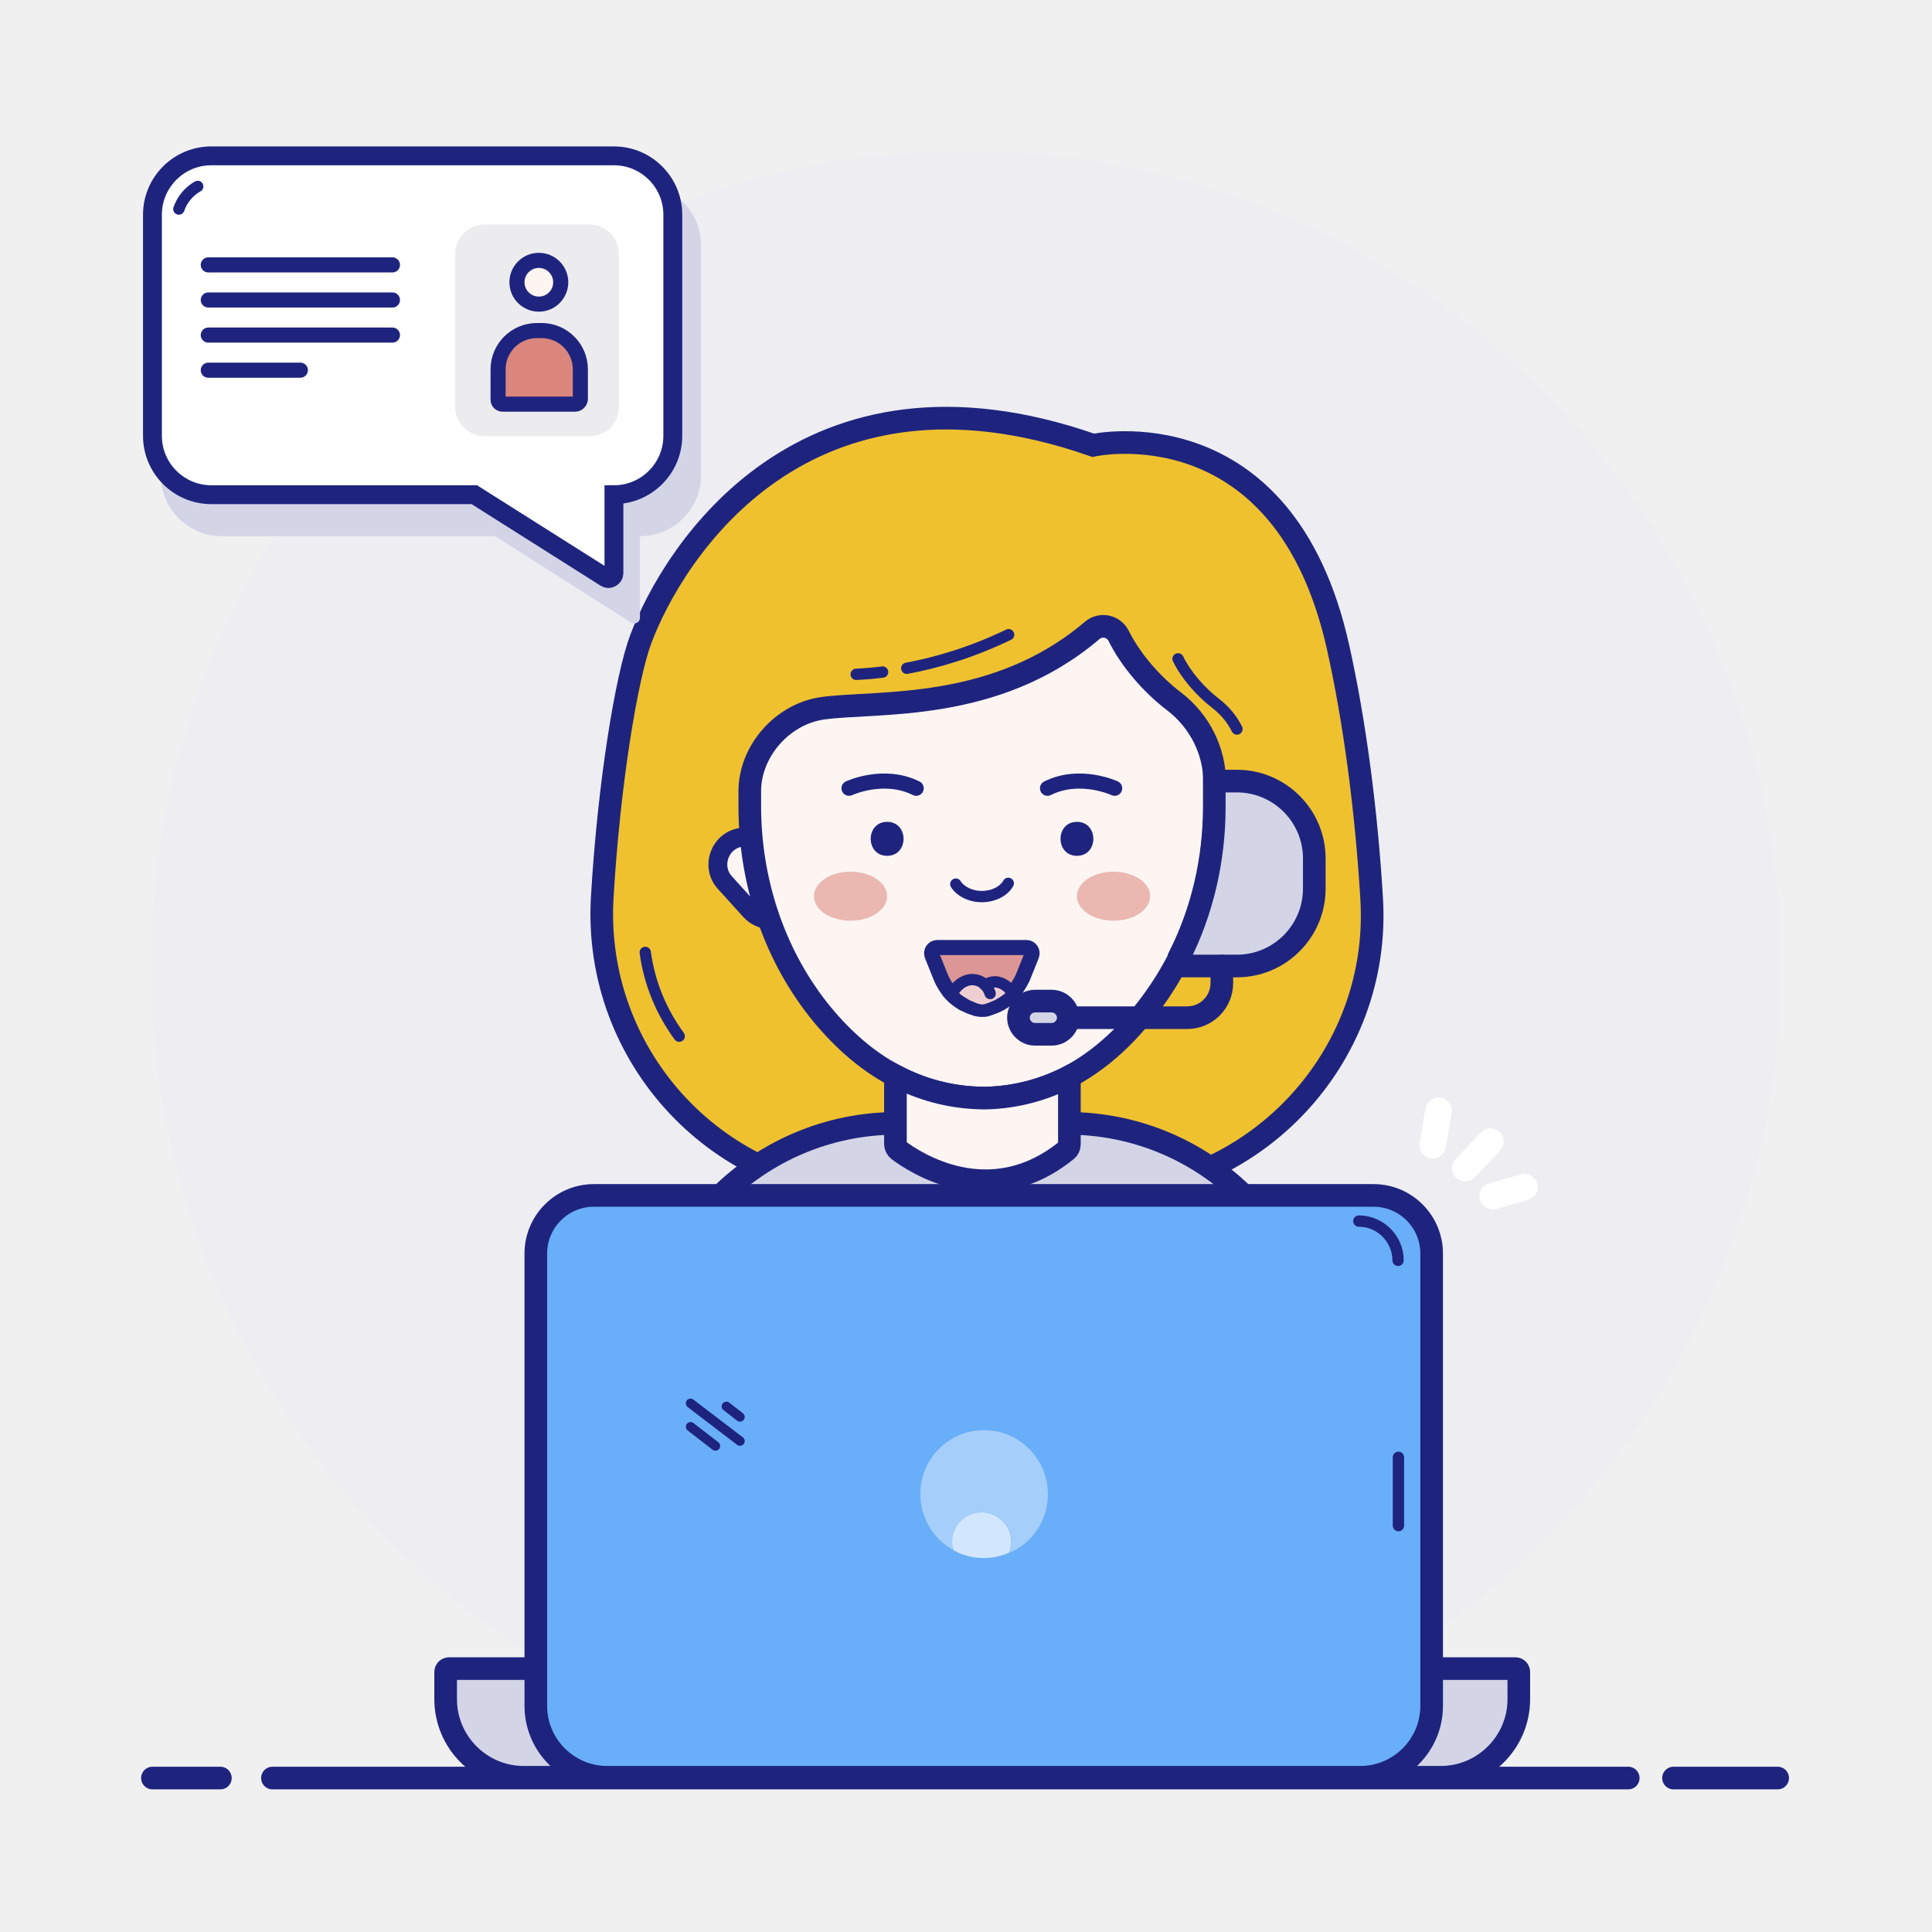
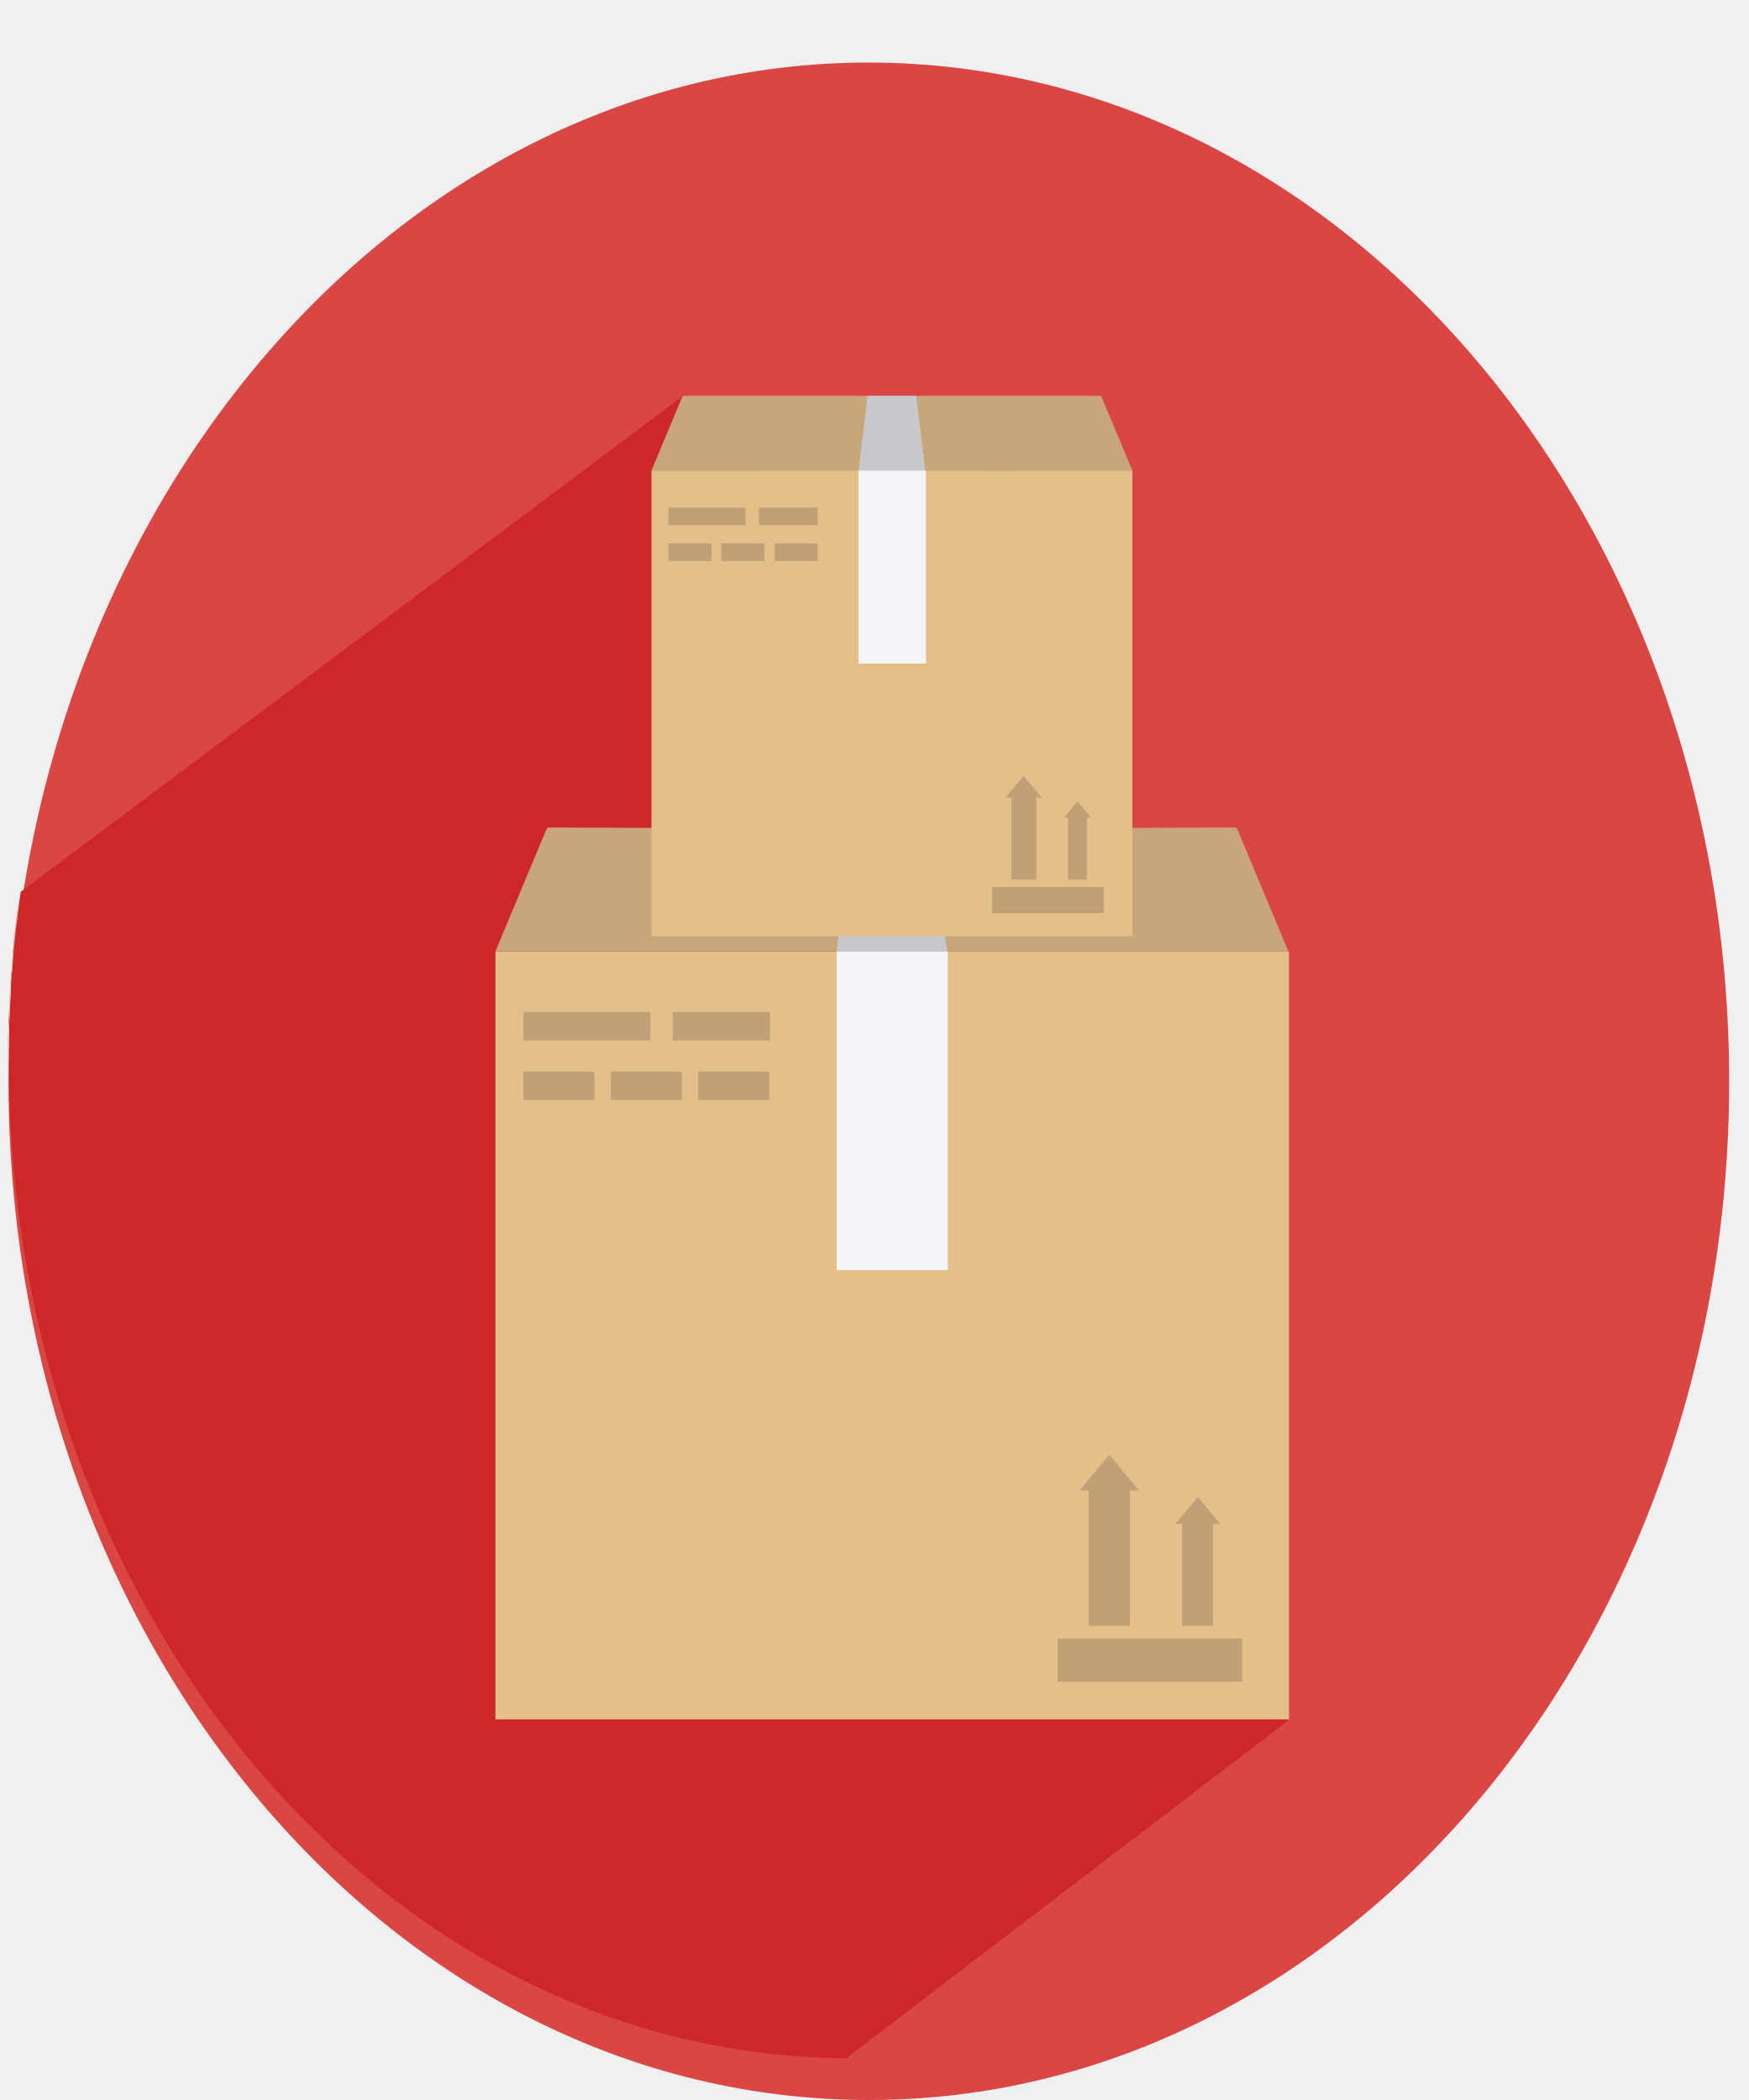
- <svg xmlns="http://www.w3.org/2000/svg" width="512px" height="512px" viewBox="0 0 512 512" id="Layer_1" style="enable-background:new 0 0 512 512;" version="1.1" xml:space="preserve">
+ <svg xmlns="http://www.w3.org/2000/svg" version="1.1" id="Capa_1" x="0px" y="0px" viewBox="0 0 288 345.9" style="enable-background:new 0 0 288 345.9;" xml:space="preserve">
  <style type="text/css">
- 	.st0{fill:#EEEDF2;}
- 	.st1{fill:none;stroke:#1E247E;stroke-width:6;stroke-linecap:round;stroke-miterlimit:10;}
- 	.st2{fill:#EFC12F;stroke:#1E247E;stroke-width:6;stroke-linecap:round;stroke-miterlimit:10;}
- 	.st3{fill:none;stroke:#1E247E;stroke-width:3;stroke-linecap:round;stroke-miterlimit:10;}
- 	.st4{fill:#FFFFFF;stroke:#1E247E;stroke-width:3;stroke-linecap:round;stroke-miterlimit:10;}
- 	.st5{fill:#FCF5F2;stroke:#1E247E;stroke-width:5;stroke-linecap:round;stroke-miterlimit:10;}
- 	.st6{fill:#FCF5F2;stroke:#1E247E;stroke-width:6;stroke-linecap:round;stroke-miterlimit:10;}
- 	.st7{fill:#1E247E;}
- 	.st8{fill:none;stroke:#1E247E;stroke-width:4;stroke-linecap:round;stroke-miterlimit:10;}
- 	.st9{fill:#EAB8B1;}
- 	.st10{fill:#DC9695;stroke:#1E247E;stroke-width:4;stroke-linecap:round;stroke-miterlimit:10;}
- 	.st11{fill:#EECED1;stroke:#1E247E;stroke-width:3;stroke-linecap:round;stroke-miterlimit:10;}
- 	.st12{fill:#CB7272;stroke:#1E247E;stroke-width:3;stroke-linecap:round;stroke-miterlimit:10;}
- 	.st13{fill:#D3D5E7;stroke:#1E247E;stroke-width:6;stroke-linecap:round;stroke-miterlimit:10;}
- 	.st14{fill:#D3D5E7;}
- 	.st15{fill:#FFFFFF;stroke:#1E247E;stroke-width:5;stroke-linecap:round;stroke-miterlimit:10;}
- 	.st16{fill:#FFFFFF;stroke:#1E247E;stroke-width:4;stroke-linecap:round;stroke-miterlimit:10;}
- 	.st17{fill:#ECECEE;}
- 	.st18{fill:#DA867D;stroke:#1E247E;stroke-width:4;stroke-linecap:round;stroke-miterlimit:10;}
- 	.st19{fill:#FCF5F2;stroke:#1E247E;stroke-width:4;stroke-linecap:round;stroke-miterlimit:10;}
- 	.st20{fill:#69AEF8;stroke:#1E247E;stroke-width:6;stroke-linecap:round;stroke-miterlimit:10;}
- 	.st21{opacity:0.4;fill:#FFFFFF;}
- 	.st22{opacity:0.7;fill:#FFFFFF;}
- 	.st23{fill:#69ADF7;stroke:#1E247E;stroke-width:2.5;stroke-linecap:round;stroke-miterlimit:10;}
- 	.st24{fill:none;stroke:#FFFFFF;stroke-width:7;stroke-linecap:round;stroke-miterlimit:10;}
- 	.st25{fill:none;stroke:#1E247E;stroke-width:2.5;stroke-linecap:round;stroke-miterlimit:10;}
- 	.st26{fill:#F0C330;stroke:#1E247E;stroke-width:6;stroke-linecap:round;stroke-miterlimit:10;}
- 	.st27{opacity:0.3;}
- 	.st28{fill:#FFFFFF;}
- 	.st29{fill:#79CAA1;stroke:#1E247E;stroke-width:6;stroke-linecap:round;stroke-miterlimit:10;}
- 	.st30{fill:#DA867D;stroke:#1E247E;stroke-width:6;stroke-linecap:round;stroke-miterlimit:10;}
- 	.st31{fill:#FFFFFF;stroke:#1E247E;stroke-width:6;stroke-linecap:round;stroke-miterlimit:10;}
- 	.st32{fill:#DBE7FE;stroke:#1E247E;stroke-width:5;stroke-linecap:round;stroke-miterlimit:10;}
- 	.st33{fill:#F2F3F3;}
- 	.st34{fill:none;stroke:#1E247E;stroke-width:6;stroke-linecap:round;stroke-linejoin:round;stroke-miterlimit:10;}
- 	.st35{fill:#DBE7FE;stroke:#1E247E;stroke-width:6;stroke-linecap:round;stroke-linejoin:round;stroke-miterlimit:10;}
- 	.st36{fill:#EFC230;stroke:#1E247E;stroke-width:6;stroke-linecap:round;stroke-linejoin:round;stroke-miterlimit:10;}
- 	.st37{fill:none;stroke:#1E247E;stroke-width:3;stroke-linecap:round;stroke-linejoin:round;stroke-miterlimit:10;}
- 	.st38{fill:#F0C330;stroke:#1E247E;stroke-width:6;stroke-linecap:round;stroke-linejoin:round;stroke-miterlimit:10;}
- 	.st39{fill:#79CAA1;stroke:#1E247E;stroke-width:6;stroke-linecap:round;stroke-linejoin:round;stroke-miterlimit:10;}
- 	.st40{fill:#FFFFFF;stroke:#1E247E;stroke-width:6;stroke-linecap:round;stroke-linejoin:round;stroke-miterlimit:10;}
- 	.st41{fill:#DA867D;stroke:#1E247E;stroke-width:6;stroke-linecap:round;stroke-linejoin:round;stroke-miterlimit:10;}
- 	.st42{fill:#DBE7FE;stroke:#1E247E;stroke-width:6;stroke-linejoin:round;stroke-miterlimit:10;}
- 	.st43{fill:none;stroke:#1E247E;stroke-width:6;stroke-linejoin:round;stroke-miterlimit:10;}
- 	.st44{opacity:0.7;}
- 	.st45{fill:#FFFFFF;stroke:#1E247E;stroke-width:6;stroke-linejoin:round;stroke-miterlimit:10;}
- 	.st46{fill:none;stroke:#FFFFFF;stroke-width:3;stroke-linecap:round;stroke-linejoin:round;stroke-miterlimit:10;}
- 	.st47{fill:none;stroke:#1E247E;stroke-width:5;stroke-linecap:round;stroke-miterlimit:10;}
- 	.st48{fill:#DBE7FE;stroke:#1E247E;stroke-width:6;stroke-linecap:round;stroke-miterlimit:10;}
- 	.st49{opacity:0.1;fill:#BDBDBD;}
- 	.st50{fill:#69AEF8;stroke:#1E247E;stroke-width:6;stroke-linecap:round;stroke-linejoin:round;stroke-miterlimit:10;}
- 	.st51{fill:#79CAA1;stroke:#1E247E;stroke-width:5;stroke-miterlimit:10;}
- 	.st52{fill:#D2D4E6;stroke:#1E247E;stroke-width:5;stroke-linecap:round;stroke-miterlimit:10;}
- 	.st53{fill:#69AEF8;stroke:#1E247E;stroke-width:5;stroke-miterlimit:10;}
- 	.st54{opacity:0.2;fill:none;stroke:#1E247E;stroke-width:5;stroke-linecap:round;stroke-miterlimit:10;}
- 	.st55{fill:none;stroke:#1E247E;stroke-width:2.5;stroke-linecap:round;stroke-linejoin:round;stroke-miterlimit:10;}
- 	.st56{fill:#69AEF8;stroke:#1E247E;stroke-width:6;stroke-miterlimit:10;}
- 	.st57{fill:#DBE7FE;}
- 	.st58{fill:#FFFFFF;stroke:#1E247E;stroke-width:6;stroke-miterlimit:10;}
- 	.st59{fill:#D9857D;stroke:#1E247E;stroke-width:5;stroke-miterlimit:10;}
- 	.st60{fill:none;stroke:#D3D5E7;stroke-width:4.79;stroke-linecap:round;stroke-miterlimit:10;}
- 	.st61{fill:#D2D4E6;stroke:#D3D5E7;stroke-width:4.79;stroke-linecap:round;stroke-miterlimit:10;}
- 	.st62{fill:#D2D4E6;stroke:#D3D5E7;stroke-width:5.5;stroke-linecap:round;stroke-miterlimit:10;}
- 	.st63{fill:none;stroke:#D3D5E7;stroke-width:5.5;stroke-linecap:round;stroke-miterlimit:10;}
- 	.st64{fill:#79CAA1;}
- 	.st65{fill:#F0C330;}
- 	.st66{fill:#79CAA1;stroke:#1E247E;stroke-width:6;stroke-miterlimit:10;}
- 	.st67{opacity:0.8;fill:#FFFFFF;}
- 	.st68{fill:#DA867D;stroke:#1E247E;stroke-width:6;stroke-miterlimit:10;}
- 	.st69{fill:#F0C330;stroke:#1E247E;stroke-width:5;stroke-miterlimit:10;}
- 	.st70{fill:#D2D4E6;}
- 	.st71{fill:#EEBDBC;stroke:#D3D5E7;stroke-width:5.5;stroke-linecap:round;stroke-miterlimit:10;}
- 	.st72{fill:#D3D5E7;stroke:#D3D5E7;stroke-width:5.5;stroke-linecap:round;stroke-miterlimit:10;}
+ 	.st0{fill:#DA4643;}
+ 	.st1{fill:#CE2729;}
+ 	.st2{fill:#E3C08A;}
+ 	.st3{fill:#C8A679;}
+ 	.st4{fill:#F3F5FA;}
+ 	.st5{fill:#C7C8CC;}
+ 	.st6{fill:#C2A077;}
</style>
  <g>
-     <g id="Support">
-       <circle class="st0" cx="256" cy="256" id="Background" r="215.9" />
-       <g id="Table_line">
-         <line class="st1" id="Right" x1="443.5" x2="471.1" y1="471.2" y2="471.2" />
-         <line class="st1" id="Middle_1_" x1="72.2" x2="431.5" y1="471.2" y2="471.2" />
-         <line class="st1" id="Left" x1="40.4" x2="58.4" y1="471.2" y2="471.2" />
-       </g>
-       <g id="Person_with_headphones">
-         <g id="Woman">
-           <g id="Head_1_">
-             <g id="Hair">
-               <g id="Main_area">
-                 <path class="st2" d="M289.5,316.3l-56.1,0c-42.6,0-76.3-36-73.8-78.5c1.8-30.6,6.5-58.5,10.2-68.4          c8.7-23.1,43.2-78.2,119.9-51.4c0,0,50.5-11.1,64.9,53.5c4.4,19.7,7.5,43.2,8.9,66.6C366.1,280.6,332,316.3,289.5,316.3z" id="Hair_1_" />
-               </g>
-               <path class="st3" d="M240.3,177.1c8.1-1.5,17.2-4.2,27-8.9" id="Line:_middle_top" />
-               <path class="st3" d="M226.9,178.7c2.2-0.1,4.6-0.3,7-0.6" id="Line:_left_top" />
-               <path class="st4" d="M312.2,174.6c2.1,4.3,5.9,8.7,10.2,12c2.3,1.8,4.1,4,5.4,6.6" id="Line:_right_top" />
-               <path class="st3" d="M180,274.6c-4.7-6.4-7.9-14-9-22.2" id="Line:_left_bottom" />
-             </g>
-             <g id="Face">
-               <path class="st5" d="M209.1,241.9L209.1,241.9c-2.9,2.7-7.5,2.4-10.2-0.5l-6.8-7.5c-2.7-2.9-2.4-7.5,0.5-10.2         l0,0c2.9-2.7,7.5-2.4,10.2,0.5l6.8,7.5C212.3,234.7,212.1,239.3,209.1,241.9z" id="Left_ear" />
-               <path class="st6" d="M311.3,186c6.6,5.1,10.6,13,10.6,21.3v6.5c0,17.4-4.9,34.5-14.6,48.9         c-5.9,8.7-13.7,17.2-23.9,22.6c-6.4,3.4-13.8,5.5-22.2,5.7l-0.7,0c-8.8-0.1-16.5-2.3-23.3-5.9c-8.3-4.4-15-10.8-20.4-17.6         c-12-15.3-18.1-34.5-18.1-53.9v-3.9c0-10.7,8.7-20.5,19.3-22c14.6-2,45.8,1.2,71.4-20.6c2.3-2,5.8-1.2,7.1,1.5         C299.6,174.8,305,181.2,311.3,186z" id="Face_shape" />
-               <g id="Eyes">
-                 <g id="Left_1_">
-                   <g>
-                     <path class="st7" d="M235.1,226.8c5.8,0,5.8-9,0-9C229.3,217.8,229.3,226.8,235.1,226.8L235.1,226.8z" />
-                   </g>
-                 </g>
-                 <g id="Right_1_">
-                   <g>
-                     <path class="st7" d="M285.4,226.8c5.8,0,5.8-9,0-9C279.6,217.8,279.6,226.8,285.4,226.8L285.4,226.8z" />
-                   </g>
-                 </g>
-               </g>
-               <path class="st3" d="M267.2,234.1c-1.1,2-3.8,3.5-7,3.5c-3.1,0-5.7-1.4-6.9-3.3" id="Nose" />
-               <g id="Eyebrow">
-                 <path class="st8" d="M225,208.9c0,0,9.2-4.3,17.8,0" id="Left_2_" />
-                 <path class="st8" d="M295.4,208.9c0,0-9.2-4.3-17.8,0" id="Right_2_" />
-               </g>
-               <g id="Cheeks">
-                 <ellipse class="st9" cx="225.4" cy="237.5" rx="9.7" ry="6.5" />
-                 <ellipse class="st9" cx="295.1" cy="237.5" id="Right_3_" rx="9.7" ry="6.5" />
-               </g>
-               <g id="Mouth">
-                 <path class="st10" d="M273.4,253.2l-2,5l-0.2,0.5c-0.4,1-1,2-1.9,3.4c-0.3,0.4-0.6,0.8-0.9,1.2          c-0.8,0.9-1.9,1.8-3.1,2.5c-0.1,0.1-0.2,0.1-0.4,0.2c-0.5,0.3-1,0.5-1.5,0.7c-0.5,0.2-1.1,0.4-1.7,0.6          c-0.5,0.2-1,0.2-1.5,0.2c-0.5,0-1-0.1-1.5-0.2h0c-0.6-0.2-1.2-0.4-1.7-0.6c-0.5-0.2-1-0.5-1.5-0.7c-0.1-0.1-0.2-0.1-0.4-0.2          c-1.2-0.7-2.3-1.6-3.1-2.5c-0.4-0.4-0.7-0.8-1-1.3c-0.8-1.1-1.4-2.3-1.8-3.3l-2.2-5.5c-0.4-1,0.3-2.1,1.4-2.1H272          C273.1,251.1,273.8,252.2,273.4,253.2z" id="Mouth_1_" />
-               </g>
-               <g id="Tongue">
-                 <path class="st11" d="M268.3,263.4c-0.2,0.3-0.7,0.8-1.1,1.1c-0.8,0.7-1.7,1.2-2.7,1.8          c-0.1,0.1-0.3,0.2-0.4,0.2c-0.4,0.2-0.8,0.3-1.2,0.5c-0.4,0.2-0.9,0.3-1.4,0.5c-0.4,0.1-0.8,0.2-1.2,0.2          c-0.4,0-0.8-0.1-1.2-0.2h0c-0.5-0.1-1-0.3-1.4-0.5c-0.4-0.2-0.8-0.3-1.2-0.5c-0.1-0.1-0.3-0.1-0.4-0.2          c-1-0.6-2.1-1.2-2.8-1.9c-0.3-0.3-0.7-0.5-0.9-0.9c0.6-2,3-3.9,5.2-3.9c1.3,0,2.6,0.5,3.4,1.4c0.1,0.1,0.1,0.1,0.2,0          c0.7-0.5,1.5-0.8,2.5-0.8C265.5,260.2,267.7,261.7,268.3,263.4z" id="Tongue_1_" />
-                 <path class="st12" d="M260.9,260.9c0,0,1,0.8,1.5,2.4" id="Line" />
-               </g>
-             </g>
-           </g>
-           <g id="Body">
-             <path class="st13" d="M324,469.8H196.5c-14,0-25.5-11.5-25.5-25.5v-79.9c0-36.8,29.9-66.7,66.7-66.7h45.2        c36.8,0,66.7,29.9,66.7,66.7v79.9C349.5,458.3,338.1,469.8,324,469.8z" />
-           </g>
-           <g id="Neck">
-             <path class="st6" d="M283.4,285.3v18c0,0.6-0.3,1.2-0.7,1.5c-20.4,16.6-40.5,3.1-44.6,0c-0.5-0.4-0.8-1-0.8-1.6        v-18.1c6.7,3.5,14.4,5.8,23.3,5.9l0.7,0C269.6,290.8,276.9,288.6,283.4,285.3z" id="Neck_1_" />
-           </g>
-         </g>
-         <g id="Headphones">
-           <path class="st13" d="M348.3,227.5v8c0,11.3-9.2,20.5-20.5,20.5h-15.3v-2.4c6.2-12.3,9.3-25.9,9.3-39.8V207h6       C339.1,207,348.3,216.2,348.3,227.5z" id="Speaker" />
-           <g id="Mic">
-             <g>
-               <path class="st1" d="M276.1,269.7h38.5c5.1,0,9.2-4.1,9.2-9.2v-0.6V256" />
-               <path class="st13" d="M278.7,274.1h-4.4c-2.4,0-4.4-2-4.4-4.4l0,0c0-2.4,2-4.4,4.4-4.4h4.4c2.4,0,4.4,2,4.4,4.4l0,0         C283.1,272.1,281.1,274.1,278.7,274.1z" />
-             </g>
-           </g>
-         </g>
-       </g>
-       <g id="Speech_balloon">
-         <path class="st14" d="M185.8,65.1v60.8c0,9-7.3,16.2-16.2,16.2h0v21.6c0,1.2-1.3,1.9-2.3,1.3l-36.1-22.9H58.8      c-9,0-16.2-7.3-16.2-16.2V65.1c0-9,7.3-16.2,16.2-16.2h110.8C178.6,48.9,185.8,56.1,185.8,65.1z" id="Shadow_2_" />
-         <g id="Speech_balloon_1_">
-           <path class="st15" d="M178.3,56.9v58.6c0,8.6-7,15.6-15.6,15.6h0v20.8c0,1.1-1.3,1.8-2.2,1.2l-34.8-22H56       c-8.6,0-15.6-7-15.6-15.6V56.9c0-8.6,7-15.6,15.6-15.6h106.7C171.3,41.3,178.3,48.3,178.3,56.9z" id="Shape" />
-           <g id="Text">
-             <line class="st16" id="_x34_th_line" x1="55.2" x2="79.6" y1="98.1" y2="98.1" />
-             <line class="st16" id="_x33_rd_line" x1="55.2" x2="104" y1="88.8" y2="88.8" />
-             <line class="st16" id="_x32_nd_line" x1="55.2" x2="104" y1="79.5" y2="79.5" />
-             <line class="st16" id="_x31_st_line" x1="55.2" x2="104" y1="70.2" y2="70.2" />
-           </g>
-           <path class="st17" d="M156.2,115.6h-27.8c-4.3,0-7.8-3.5-7.8-7.8V67.3c0-4.3,3.5-7.8,7.8-7.8h27.8       c4.3,0,7.8,3.5,7.8,7.8v40.5C164.1,112.1,160.6,115.6,156.2,115.6z" id="Body_background" />
-           <g id="Person">
-             <path class="st18" d="M152.5,107.1h-19.3c-0.7,0-1.2-0.5-1.2-1.2v-8c0-5.7,4.6-10.3,10.3-10.3h1.2        c5.7,0,10.3,4.6,10.3,10.3v8C153.7,106.5,153.1,107.1,152.5,107.1z" id="Body_1_" />
-             <circle class="st19" cx="142.8" cy="74.8" id="Head" r="5.8" />
-           </g>
-           <path class="st3" d="M47.4,55.4c0.9-2.6,2.7-4.7,5-6" id="Line:_top_left" />
-         </g>
-       </g>
-       <g id="Laptop">
-         <path class="st13" d="M381.8,471h-243c-11.4,0-20.7-9.3-20.7-20.7v-7.2c0-0.5,0.4-0.9,0.9-0.9h282.6      c0.5,0,0.9,0.4,0.9,0.9v7.2C402.5,461.7,393.2,471,381.8,471z" id="Laptop_bottom" />
-         <path class="st20" d="M360.5,471H160.9c-10.4,0-18.9-8.5-18.9-18.9V332.2c0-8.5,6.9-15.4,15.4-15.4H364      c8.5,0,15.4,6.9,15.4,15.4v119.9C379.4,462.5,370.9,471,360.5,471z" id="Latop_top" />
-         <g>
-           <path class="st21" d="M277.7,396c0,7-4.2,13-10.2,15.5c0.4-0.9,0.6-1.9,0.6-2.9c0-4.3-3.5-7.8-7.8-7.8c-4.3,0-7.8,3.5-7.8,7.8       c0,0.8,0.1,1.6,0.4,2.3c-5.4-2.8-9-8.5-9-15c0-9.4,7.6-16.9,16.9-16.9C270.1,379,277.7,386.6,277.7,396z" />
-           <path class="st22" d="M268,408.6c0,1-0.2,2-0.6,2.9c-2.1,0.9-4.3,1.4-6.7,1.4c-2.9,0-5.5-0.7-7.9-2c-0.2-0.7-0.4-1.5-0.4-2.3       c0-4.3,3.5-7.8,7.8-7.8C264.6,400.9,268,404.3,268,408.6z" />
-         </g>
-         <path class="st3" d="M360.1,323.6c5.7,0,10.4,4.7,10.4,10.4" id="Line:_right_top_1_" />
-         <line class="st3" id="Line:_right_middle" x1="370.6" x2="370.6" y1="386.2" y2="404.3" />
-         <g id="Lines:_left">
-           <line class="st23" id="Bottom_1_" x1="183" x2="189.6" y1="378.1" y2="383.2" />
-           <line class="st23" id="Middle_2_" x1="183" x2="196.1" y1="371.9" y2="381.9" />
-           <line class="st23" id="Top_1_" x1="192.5" x2="196.1" y1="372.7" y2="375.5" />
-         </g>
-         <g id="Laptop_sparkle">
-           <line class="st24" id="Bottom" x1="404" x2="395.6" y1="314.6" y2="317" />
-           <line class="st24" id="Middle" x1="395" x2="388.3" y1="302.5" y2="309.6" />
-           <line class="st24" id="Top" x1="379.7" x2="381.2" y1="303.5" y2="294.4" />
-         </g>
+     <g>
+       <g>
+         <path class="st0" d="M284.8,178.1c0,92.7-63.4,167.8-141.7,167.8c-78.3,0-141.7-75.1-141.7-167.8c0-92.7,63.5-167.8,141.7-167.8     C221.4,10.4,284.8,85.5,284.8,178.1z" />
      </g>
    </g>
  </g>
+   <g>
+     <path class="st0" d="M1.9,159.7c0.3-4.3,0.8-8.6,1.4-12.8C2.7,151.2,2.3,155.4,1.9,159.7z" />
+     <path class="st0" d="M1.7,163.2c0-0.7,0.1-1.5,0.1-2.2C1.8,161.8,1.7,162.5,1.7,163.2z" />
+     <path class="st0" d="M1.5,166.9c0-0.6,0.1-1.2,0.1-1.9C1.6,165.7,1.5,166.3,1.5,166.9z" />
+     <path class="st0" d="M1.4,170.7c0-0.5,0-1,0-1.5C1.4,169.8,1.4,170.2,1.4,170.7z" />
+     <path class="st1" d="M1.4,169.3c0-0.8,0-1.6,0.1-2.4C1.5,167.7,1.5,168.5,1.4,169.3z" />
+     <path class="st1" d="M1.6,165.1c0-0.6,0.1-1.2,0.1-1.8C1.7,163.8,1.6,164.4,1.6,165.1z" />
+     <path class="st1" d="M1.4,174.6c0-1.3,0-2.6,0-3.9C1.4,172,1.4,173.3,1.4,174.6z" />
+     <path class="st1" d="M1.8,161c0-0.4,0.1-0.9,0.1-1.3C1.9,160.2,1.9,160.6,1.8,161z" />
+     <path class="st1" d="M3.3,146.9C3.3,146.9,3.3,147,3.3,146.9C3.3,147,3.3,146.9,3.3,146.9L3.3,146.9z" />
+     <g>
+       <path class="st0" d="M1.4,169.3c0-0.8,0-1.6,0.1-2.4c0-0.6,0.1-1.2,0.1-1.9c0-0.6,0.1-1.2,0.1-1.8c0-0.7,0.1-1.4,0.1-2.2    c-0.3,4.5-0.5,9-0.5,13.6c0-1.3,0-2.6,0-3.9C1.4,170.2,1.4,169.8,1.4,169.3z" />
+       <path class="st0" d="M1.9,159.7c0.3-4.3,0.8-8.5,1.4-12.7C2.7,151.2,2.3,155.4,1.9,159.7z" />
+       <path class="st0" d="M1.4,179.1c0-0.1,0-0.2,0-0.4C1.4,178.9,1.4,179,1.4,179.1z" />
+       <path class="st1" d="M3.3,146.9C3.3,146.9,3.3,147,3.3,146.9C3.3,147,3.3,147,3.3,146.9C3.3,147,3.3,147,3.3,146.9L3.3,146.9z" />
+       <path class="st1" d="M1.4,178.8c0-1.4,0-2.8,0-4.1C1.4,176,1.4,177.4,1.4,178.8z" />
+       <path class="st1" d="M1.9,159.7c0,0.4-0.1,0.9-0.1,1.3c0,0,0,0,0,0C1.9,160.6,1.9,160.2,1.9,159.7C1.9,159.7,1.9,159.7,1.9,159.7z    " />
+       <path class="st1" d="M187.8,184.2l-38.7-23l9.4-17.9l12.3-21.9l-3.5-45.8l-32.6,10.8l-22.3-21.1l-109,81.6c0,0,0,0,0,0.1    c-0.6,4.2-1.1,8.4-1.4,12.7c0,0.4-0.1,0.9-0.1,1.3c-0.1,0.7-0.1,1.4-0.1,2.2c0,0.6-0.1,1.2-0.1,1.8c0,0.6-0.1,1.2-0.1,1.9    c0,0.8-0.1,1.6-0.1,2.4c0,0.5,0,1,0,1.5c0,1.3,0,2.6,0,3.9c0,1.4,0,2.8,0,4.1c0,0.1,0,0.2,0,0.4c2,88.5,62.9,159.5,137.9,159.8    l72.9-55.7L187.8,184.2z" />
+     </g>
+   </g>
+   <g>
+     <rect x="81.6" y="156.7" class="st2" width="130.7" height="126.5" />
+     <polygon class="st3" points="203.8,136.6 203.7,136.6 203.6,136.3 146.9,136.5 90.2,136.3 90.1,136.6 90,136.6 81.6,156.7    212.2,156.7  " />
+     <rect x="137.8" y="156.7" class="st4" width="18.3" height="52.5" />
+     <polygon class="st5" points="153.5,136.4 152.3,136.4 141.5,136.4 140.3,136.4 137.8,156.7 156,156.7  " />
+     <rect x="174.2" y="269.9" class="st6" width="30.4" height="7.1" />
+     <g>
+       <g>
+         <polygon class="st6" points="187.6,245.5 182.7,239.6 177.8,245.5 179.3,245.5 179.3,267.8 186.1,267.8 186.1,245.5    " />
+         <polygon class="st6" points="201,251 197.3,246.6 193.6,251 194.7,251 194.7,267.8 199.8,267.8 199.8,251    " />
+       </g>
+     </g>
+     <rect x="86.2" y="166.7" class="st6" width="20.9" height="4.7" />
+     <rect x="110.8" y="166.7" class="st6" width="16" height="4.7" />
+     <rect x="86.2" y="176.5" class="st6" width="11.7" height="4.7" />
+     <rect x="115" y="176.5" class="st6" width="11.7" height="4.7" />
+     <rect x="100.6" y="176.5" class="st6" width="11.7" height="4.7" />
+   </g>
+   <g>
+     <rect x="107.3" y="77.5" class="st2" width="79.2" height="76.7" />
+     <polygon class="st3" points="181.4,65.3 181.3,65.3 181.3,65.2 146.9,65.2 112.5,65.2 112.5,65.3 112.4,65.3 107.3,77.5    186.5,77.5  " />
+     <rect x="141.4" y="77.5" class="st4" width="11.1" height="31.8" />
+     <polygon class="st5" points="150.9,65.2 150.2,65.2 143.6,65.2 142.9,65.2 141.4,77.5 152.4,77.5  " />
+     <rect x="163.4" y="146.1" class="st6" width="18.4" height="4.3" />
+     <g>
+       <g>
+         <polygon class="st6" points="171.6,131.4 168.6,127.8 165.6,131.4 166.6,131.4 166.6,144.9 170.7,144.9 170.7,131.4    " />
+         <polygon class="st6" points="179.7,134.7 177.5,132 175.2,134.7 175.9,134.7 175.9,144.9 179,144.9 179,134.7    " />
+       </g>
+     </g>
+     <rect x="110.1" y="83.6" class="st6" width="12.7" height="2.9" />
+     <rect x="125" y="83.6" class="st6" width="9.7" height="2.9" />
+     <rect x="110.1" y="89.5" class="st6" width="7.1" height="2.9" />
+     <rect x="127.6" y="89.5" class="st6" width="7.1" height="2.9" />
+     <rect x="118.8" y="89.5" class="st6" width="7.1" height="2.9" />
+   </g>
</svg>
